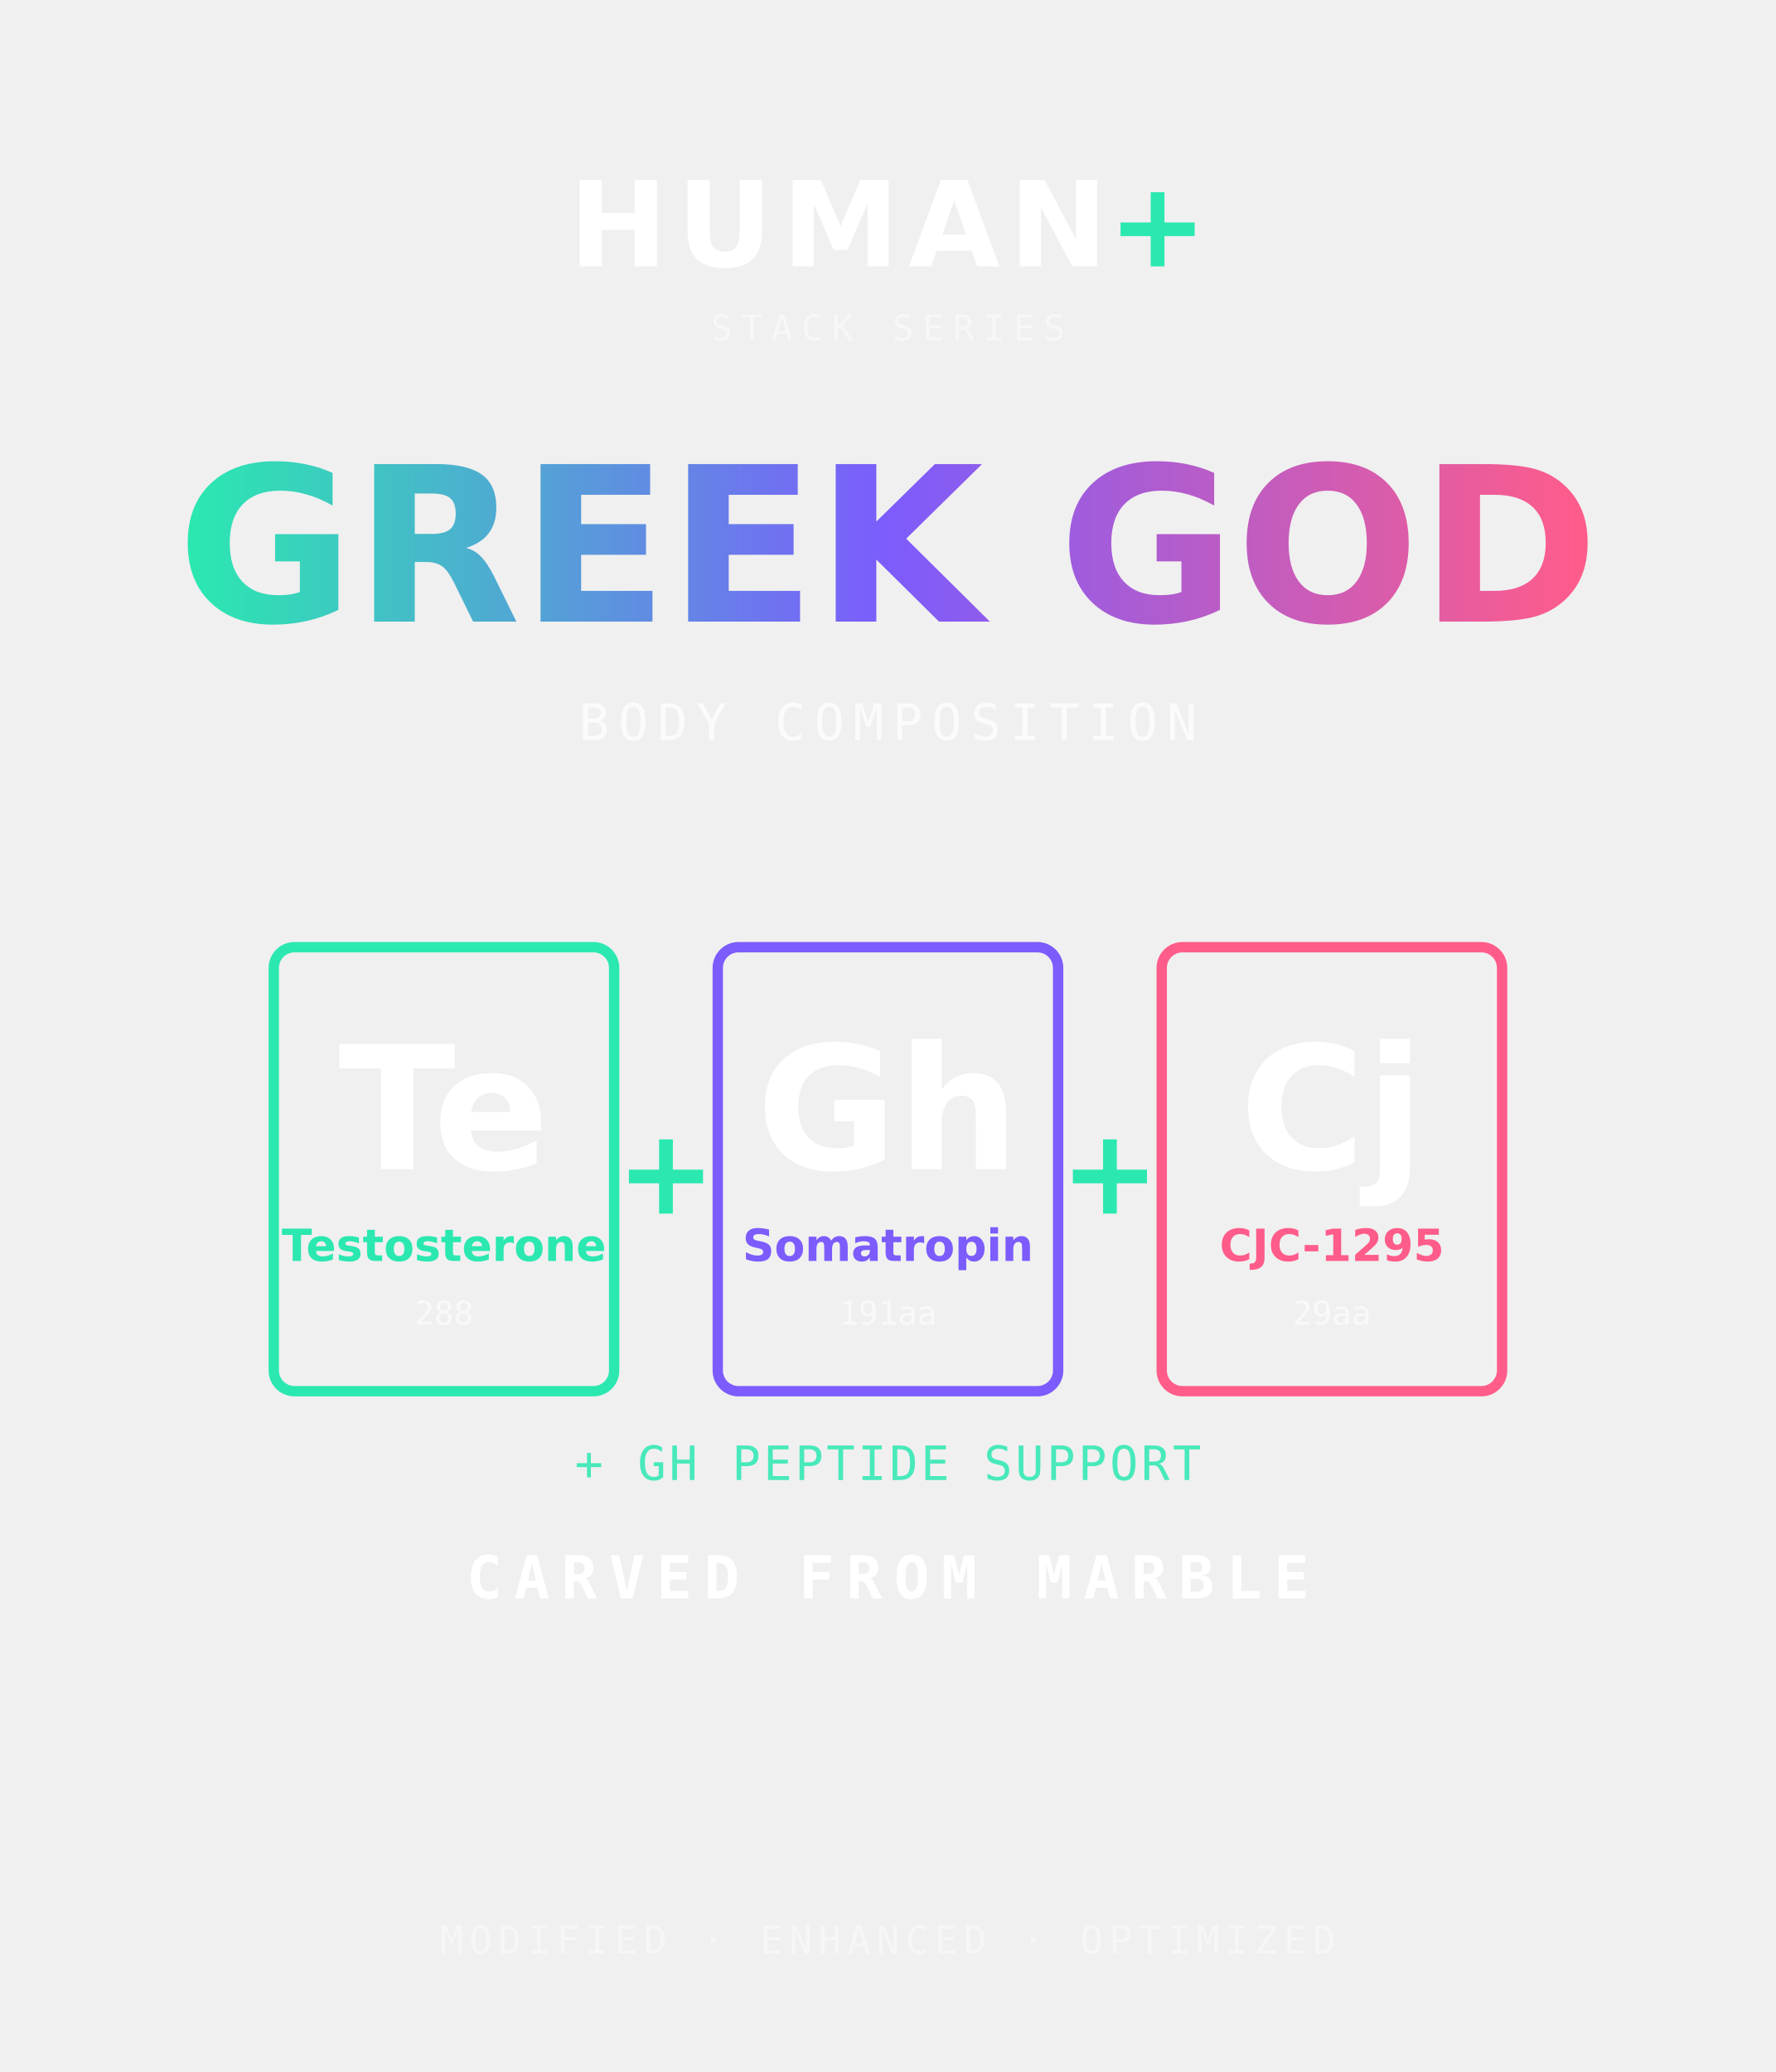
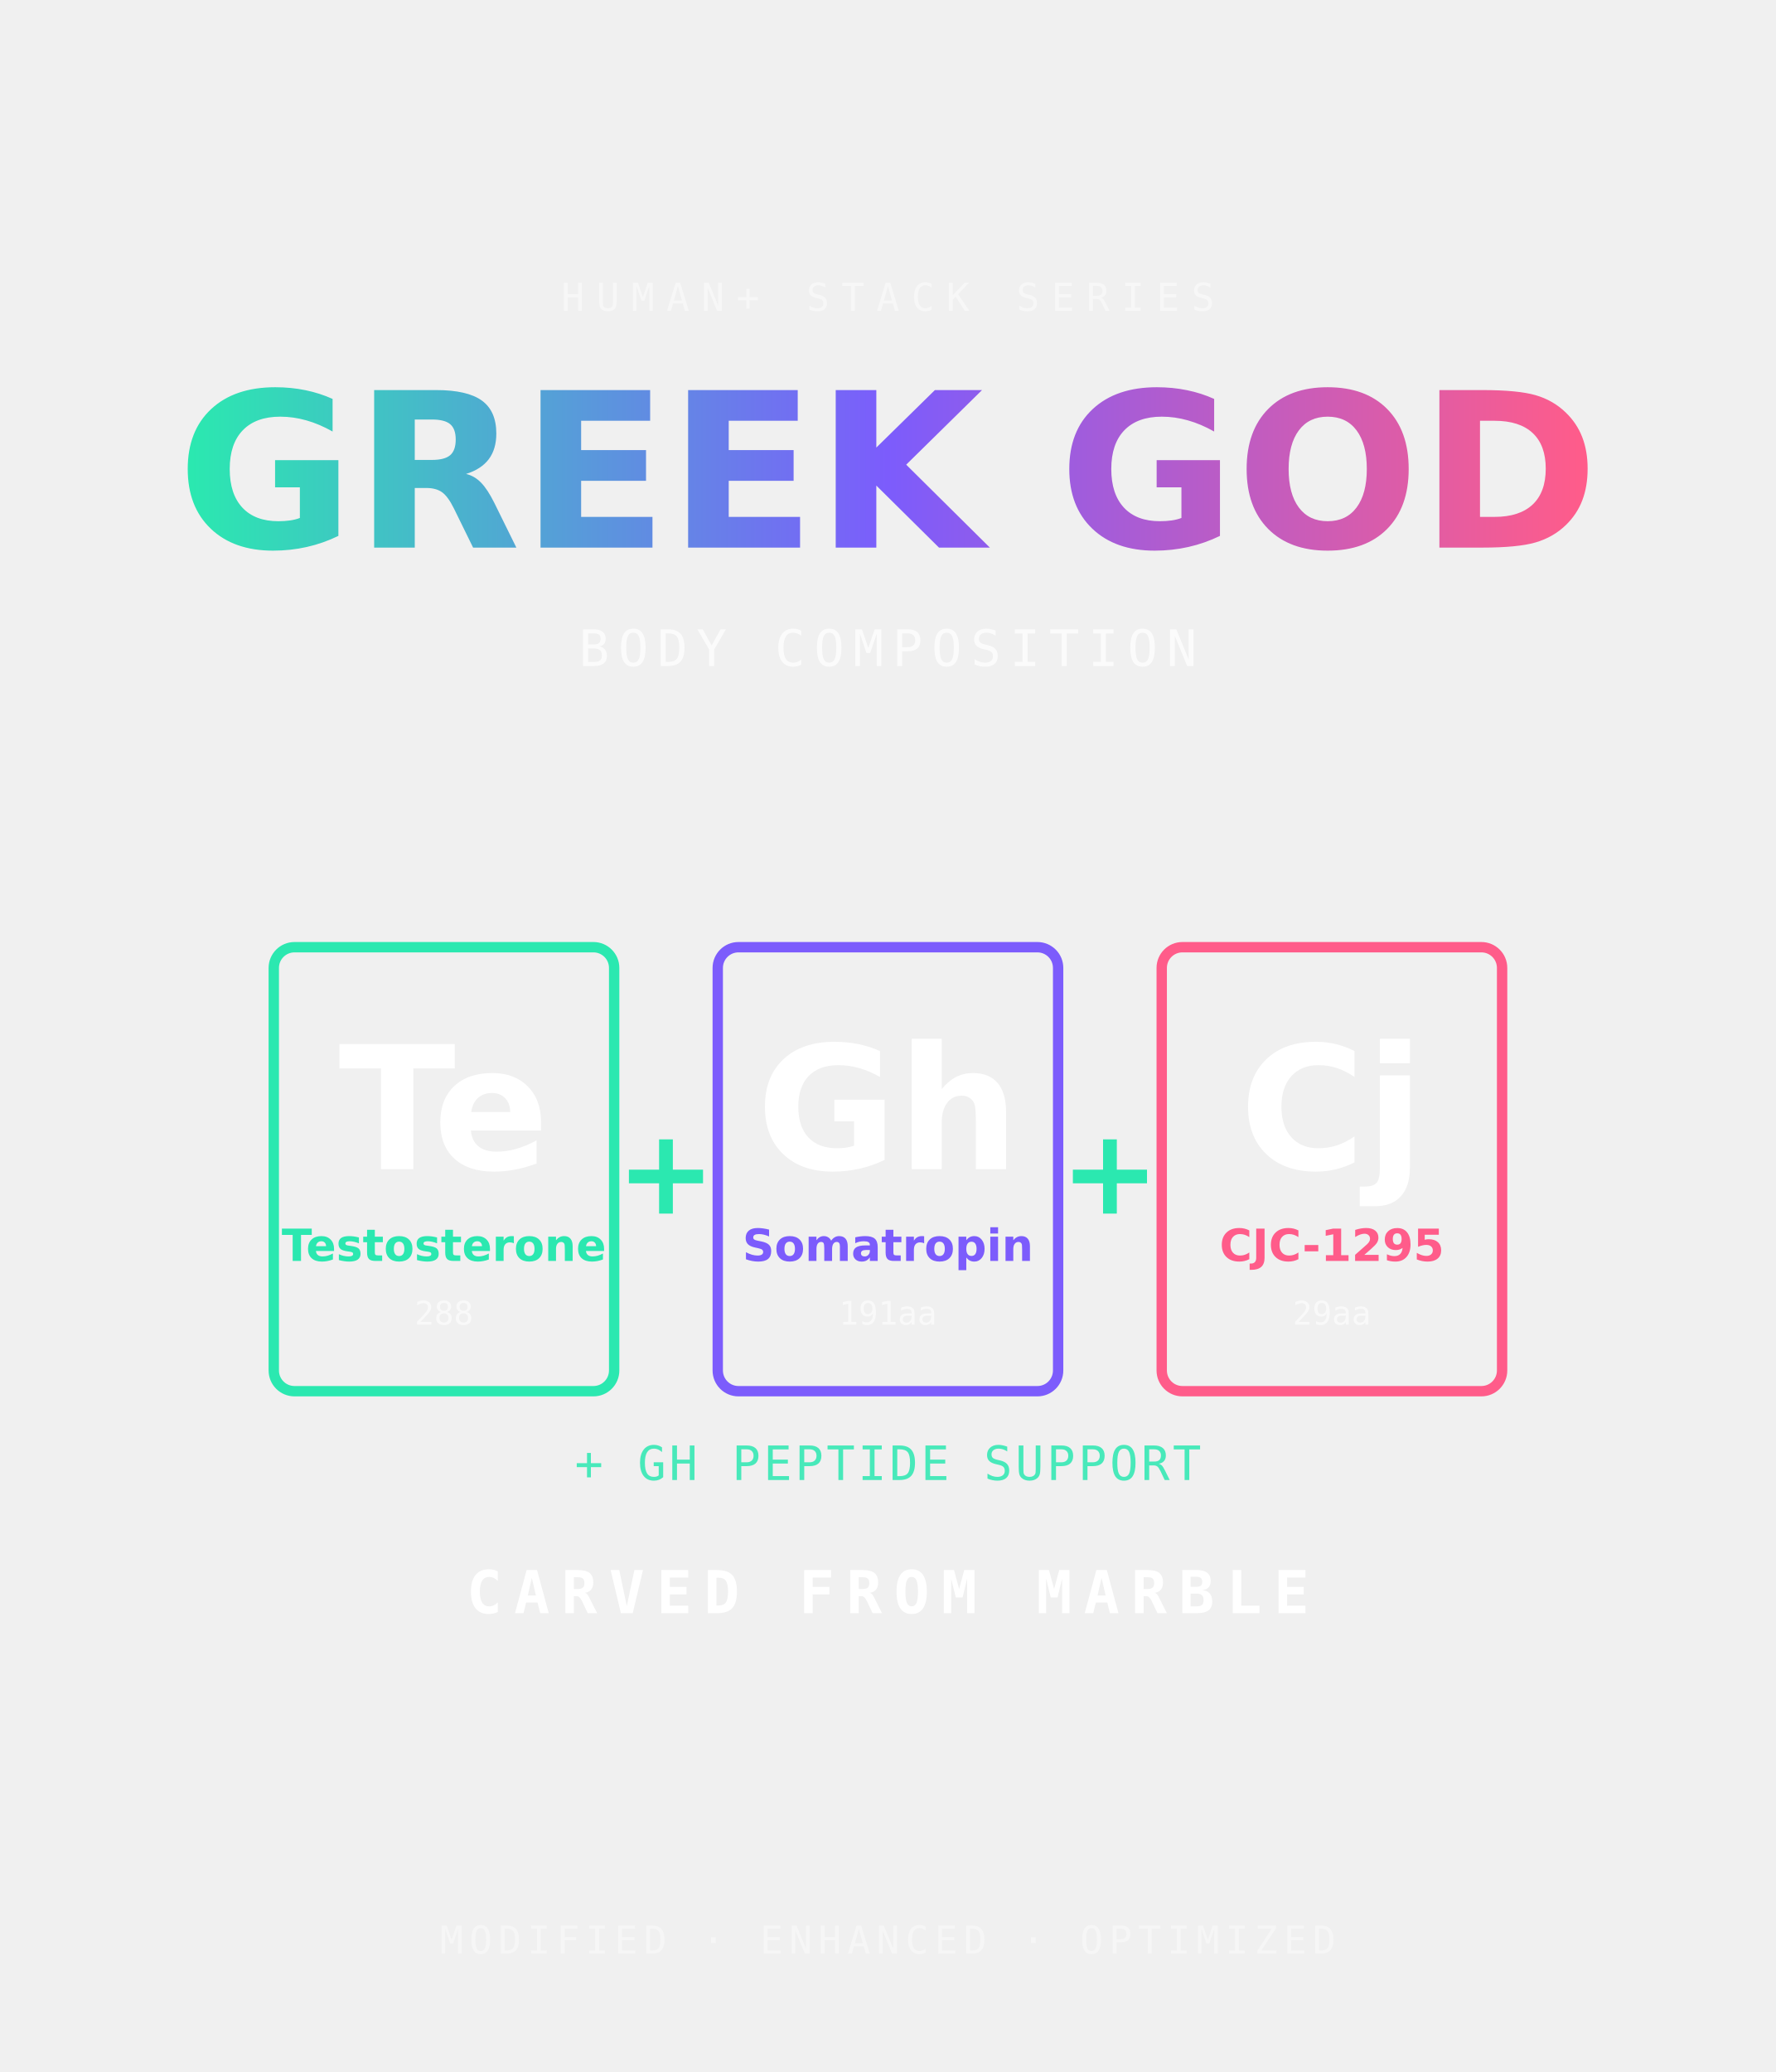
<svg xmlns="http://www.w3.org/2000/svg" viewBox="0 0 1200 1400" width="1200" height="1400">
  <defs>
    <linearGradient id="g" x1="0" y1="0" x2="1" y2="0">
      <stop offset="0%" stop-color="#2BE8B0" />
      <stop offset="50%" stop-color="#7C5CFC" />
      <stop offset="100%" stop-color="#FF5C8A" />
    </linearGradient>
  </defs>
-   <text x="600" y="180" font-family="DejaVu Sans, Liberation Sans, Arial, sans-serif" font-size="80" font-weight="800" text-anchor="middle" letter-spacing="6" fill="#FFFFFF">HUMAN<tspan fill="#2BE8B0">+</tspan>
-   </text>
-   <text x="600" y="230" font-family="DejaVu Sans Mono, Liberation Mono, monospace" font-size="24" text-anchor="middle" letter-spacing="6" fill="#FFFFFF" fill-opacity="0.45">STACK SERIES</text>
-   <text x="600" y="420" font-family="DejaVu Sans, Liberation Sans, Arial, sans-serif" font-size="146" font-weight="800" text-anchor="middle" fill="url(#g)">GREEK GOD</text>
-   <text x="600" y="500" font-family="DejaVu Sans Mono, Liberation Mono, monospace" font-size="34" letter-spacing="6" text-anchor="middle" fill="#FFFFFF" fill-opacity="0.75">BODY COMPOSITION</text>
+   <text x="600" y="210" font-family="DejaVu Sans Mono, Liberation Mono, monospace" font-size="26" text-anchor="middle" letter-spacing="8" fill="#FFFFFF" fill-opacity="0.45">HUMAN+ STACK SERIES</text>
+   <text x="600" y="370" font-family="DejaVu Sans, Liberation Sans, Arial, sans-serif" font-size="146" font-weight="800" text-anchor="middle" fill="url(#g)">GREEK GOD</text>
+   <text x="600" y="450" font-family="DejaVu Sans Mono, Liberation Mono, monospace" font-size="34" letter-spacing="6" text-anchor="middle" fill="#FFFFFF" fill-opacity="0.75">BODY COMPOSITION</text>
  <rect x="185.0" y="640" width="230" height="300" rx="14" fill="none" stroke="#2BE8B0" stroke-width="7" />
  <text x="300.0" y="790" font-family="DejaVu Sans, Liberation Sans, Arial, sans-serif" font-size="116" font-weight="800" text-anchor="middle" fill="#FFFFFF">Te</text>
  <text x="300.0" y="852" font-family="DejaVu Sans, Liberation Sans, Arial, sans-serif" font-size="30" font-weight="700" text-anchor="middle" fill="#2BE8B0">Testosterone</text>
  <text x="300.0" y="895" font-family="DejaVu Sans Mono, Liberation Mono, monospace" font-size="22" text-anchor="middle" fill="#FFFFFF" fill-opacity="0.6">288</text>
  <text x="450.0" y="820.0" font-family="DejaVu Sans, Liberation Sans, Arial, sans-serif" font-size="80" font-weight="800" text-anchor="middle" fill="#2BE8B0">+</text>
  <rect x="485.0" y="640" width="230" height="300" rx="14" fill="none" stroke="#7C5CFC" stroke-width="7" />
  <text x="600.0" y="790" font-family="DejaVu Sans, Liberation Sans, Arial, sans-serif" font-size="116" font-weight="800" text-anchor="middle" fill="#FFFFFF">Gh</text>
  <text x="600.0" y="852" font-family="DejaVu Sans, Liberation Sans, Arial, sans-serif" font-size="30" font-weight="700" text-anchor="middle" fill="#7C5CFC">Somatropin</text>
  <text x="600.0" y="895" font-family="DejaVu Sans Mono, Liberation Mono, monospace" font-size="22" text-anchor="middle" fill="#FFFFFF" fill-opacity="0.6">191aa</text>
  <text x="750.0" y="820.0" font-family="DejaVu Sans, Liberation Sans, Arial, sans-serif" font-size="80" font-weight="800" text-anchor="middle" fill="#2BE8B0">+</text>
  <rect x="785.0" y="640" width="230" height="300" rx="14" fill="none" stroke="#FF5C8A" stroke-width="7" />
  <text x="900.0" y="790" font-family="DejaVu Sans, Liberation Sans, Arial, sans-serif" font-size="116" font-weight="800" text-anchor="middle" fill="#FFFFFF">Cj</text>
  <text x="900.0" y="852" font-family="DejaVu Sans, Liberation Sans, Arial, sans-serif" font-size="30" font-weight="700" text-anchor="middle" fill="#FF5C8A">CJC-1295</text>
  <text x="900.0" y="895" font-family="DejaVu Sans Mono, Liberation Mono, monospace" font-size="22" text-anchor="middle" fill="#FFFFFF" fill-opacity="0.6">29aa</text>
  <text x="600" y="1000" font-family="DejaVu Sans Mono, Liberation Mono, monospace" font-size="32" letter-spacing="2" text-anchor="middle" fill="#2BE8B0" fill-opacity="0.85">+ GH PEPTIDE SUPPORT</text>
-   <text x="600" y="1080" font-family="DejaVu Sans Mono, Liberation Mono, monospace" font-size="40" font-weight="700" letter-spacing="8" text-anchor="middle" fill="#FFFFFF">CARVED FROM MARBLE</text>
+   <text x="600" y="1090" font-family="DejaVu Sans Mono, Liberation Mono, monospace" font-size="40" font-weight="700" letter-spacing="8" text-anchor="middle" fill="#FFFFFF">CARVED FROM MARBLE</text>
  <text x="600" y="1320" font-family="DejaVu Sans Mono, Liberation Mono, monospace" font-size="26" letter-spacing="4" text-anchor="middle" fill="#FFFFFF" fill-opacity="0.4">MODIFIED · ENHANCED · OPTIMIZED</text>
</svg>
